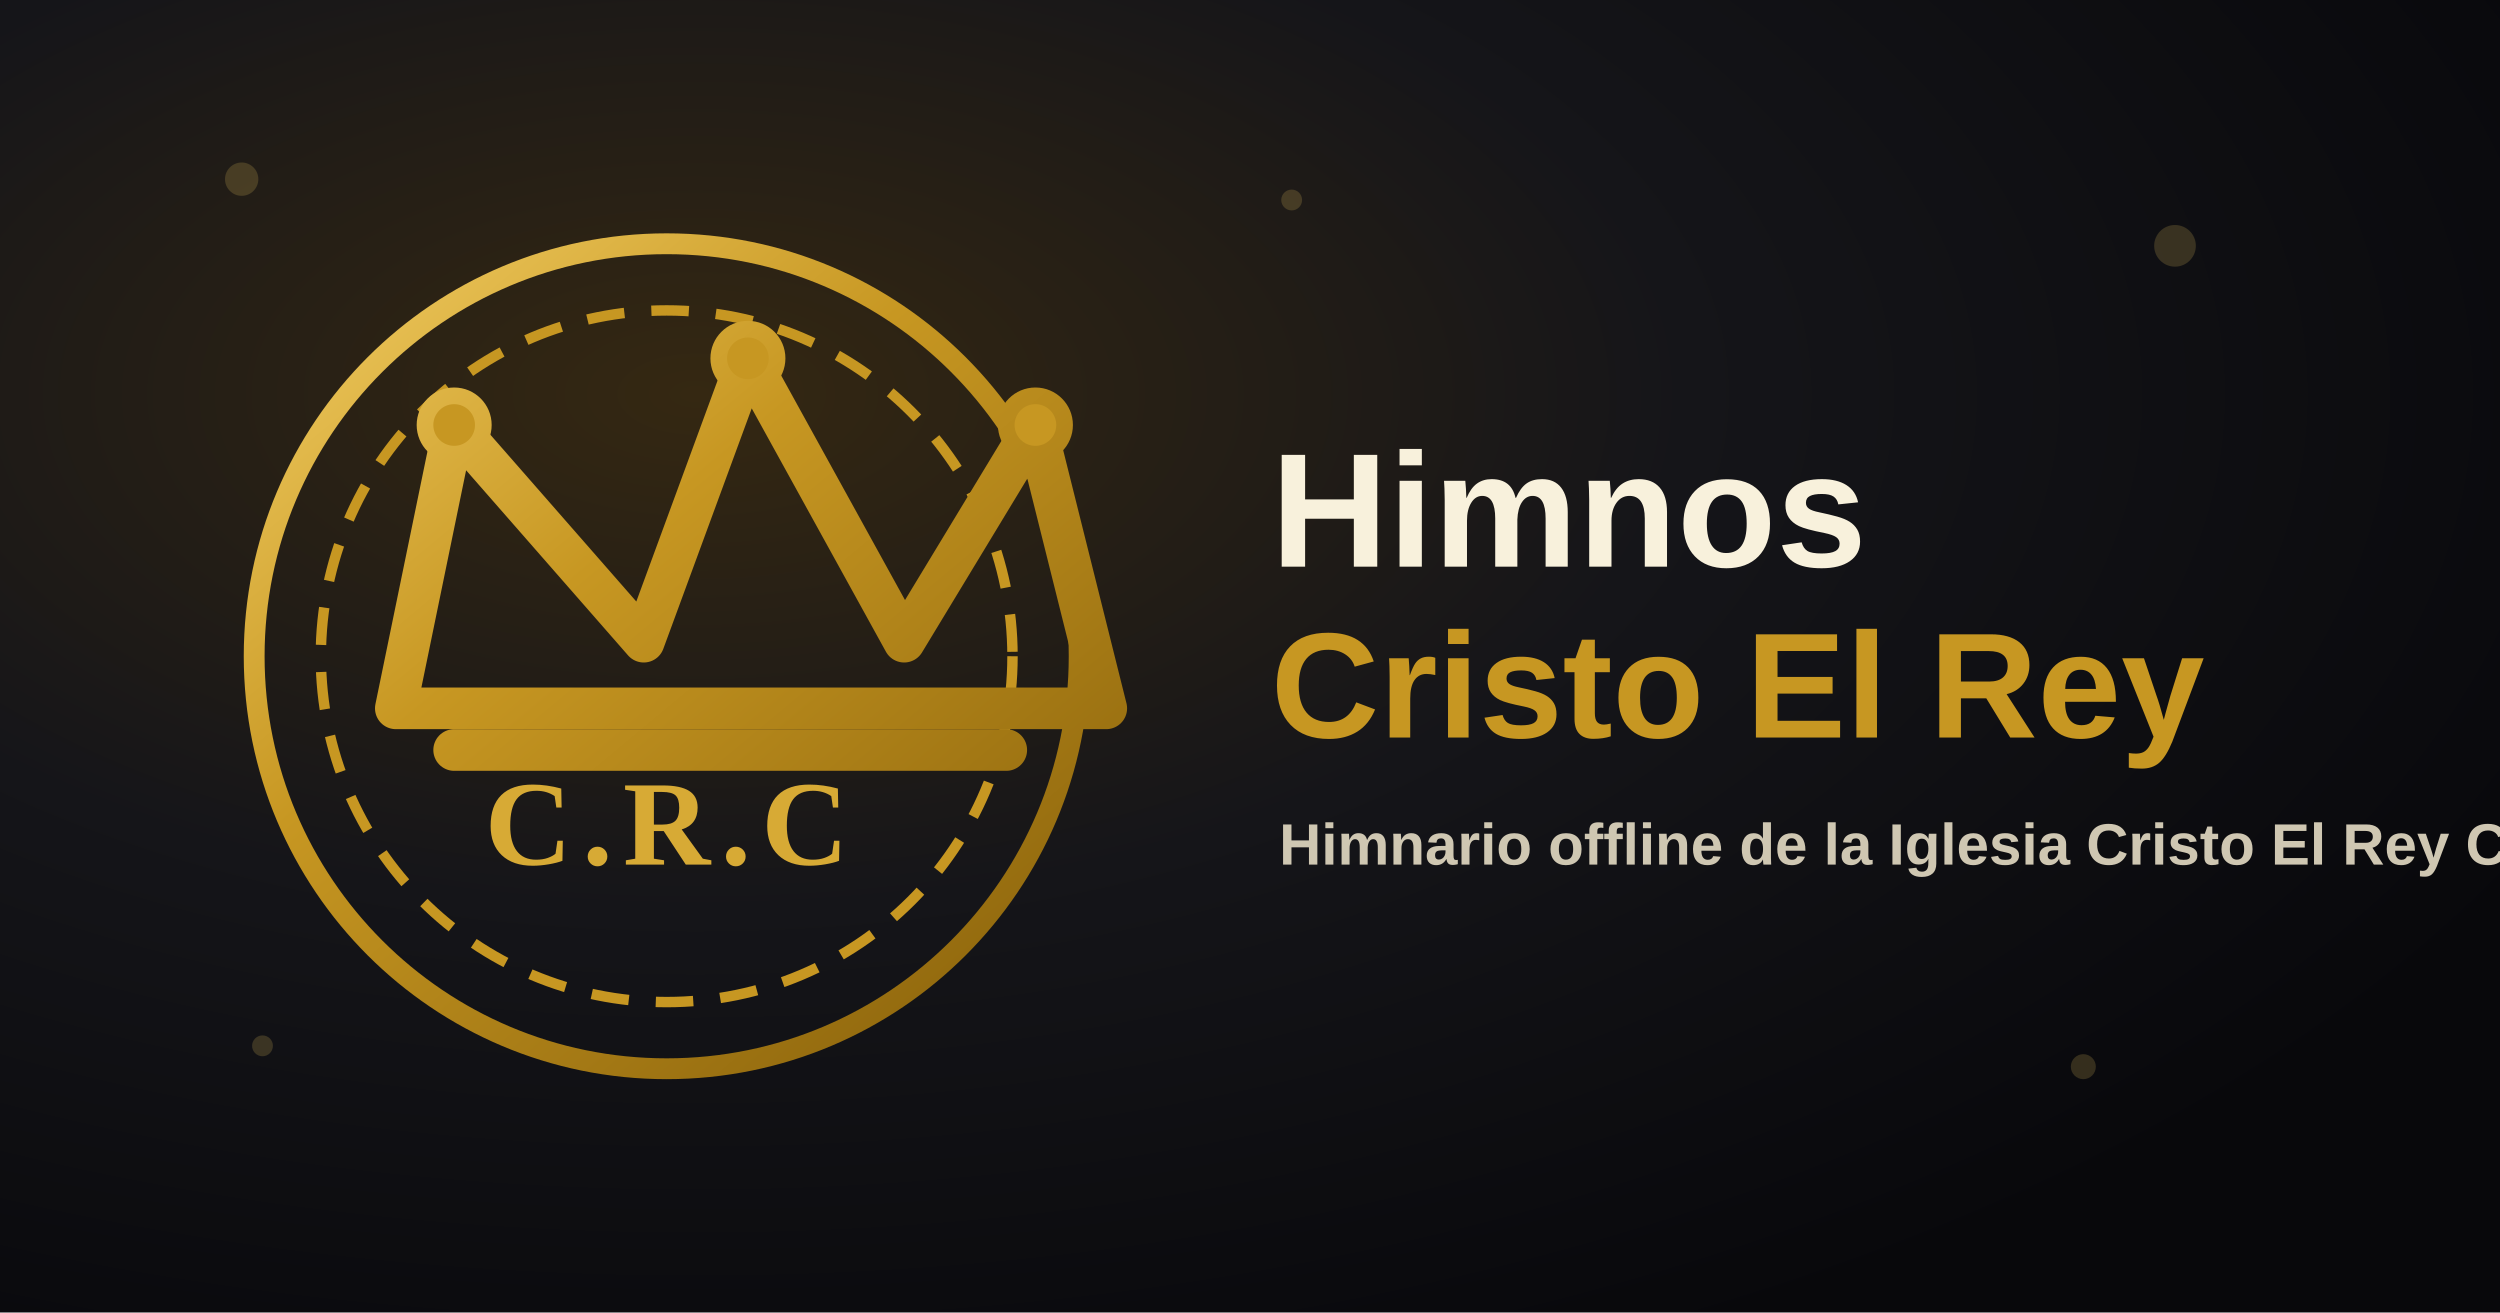
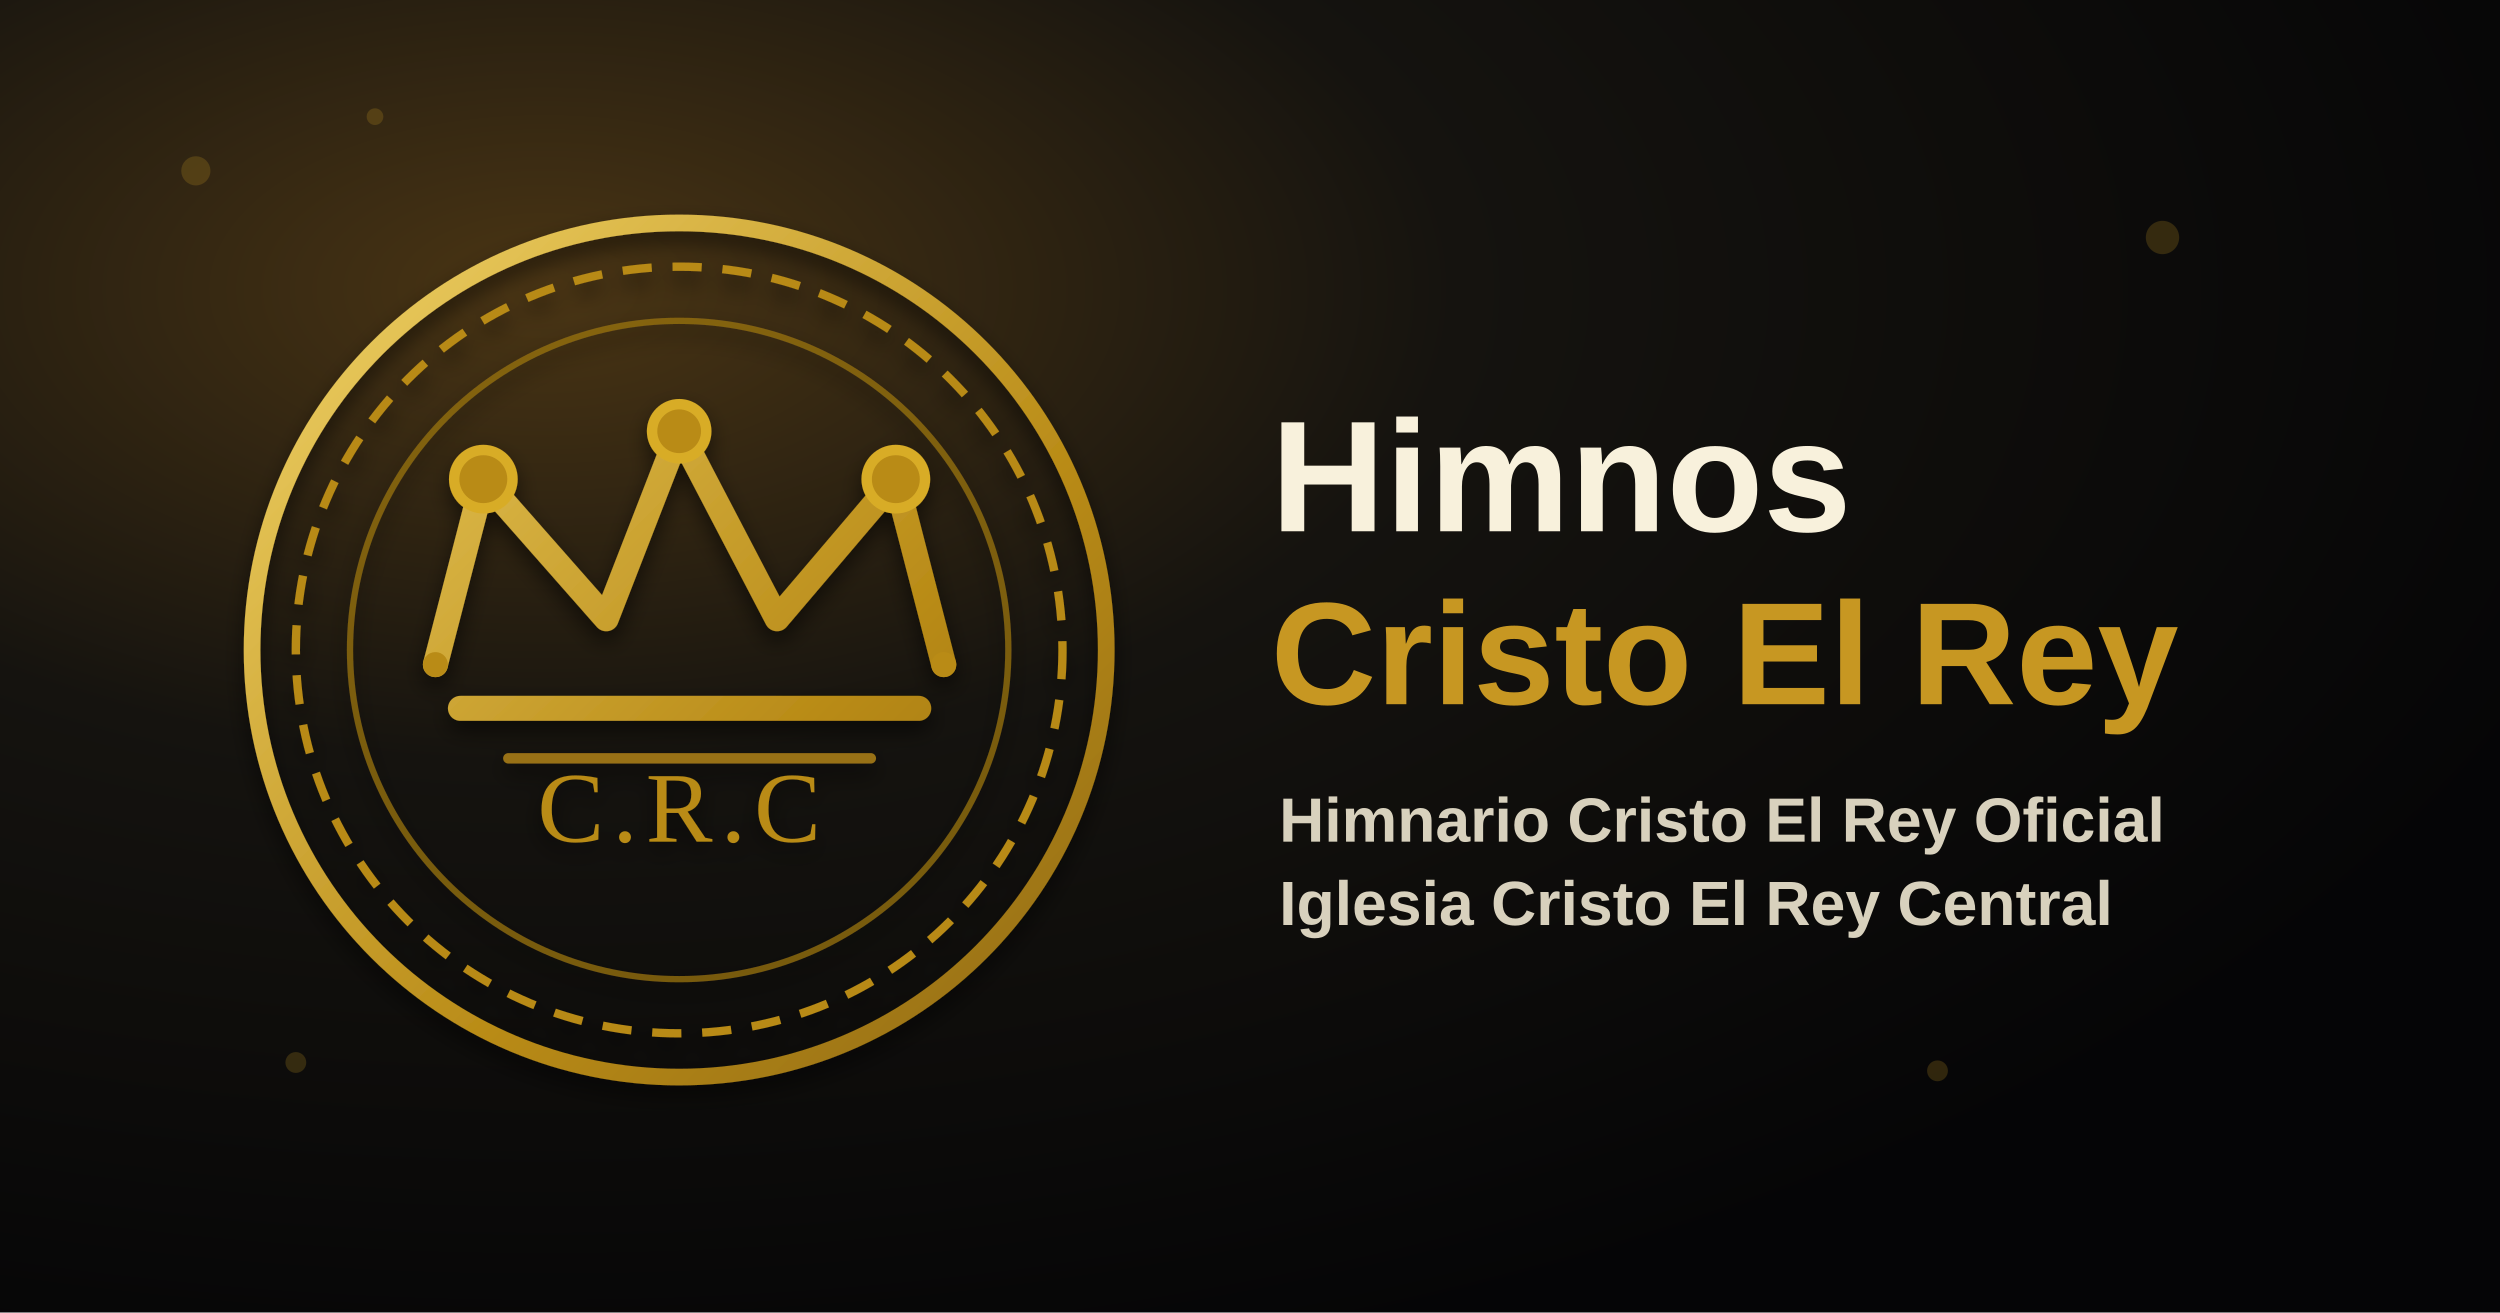
<svg xmlns="http://www.w3.org/2000/svg" viewBox="0 0 1200 630">
  <defs>
-     <radialGradient id="bg" cx="28%" cy="30%" r="82%">
-       <stop offset="0" stop-color="#352812" />
-       <stop offset="0.48" stop-color="#151519" />
-       <stop offset="1" stop-color="#08080b" />
+     <radialGradient id="bg" cx="22%" cy="22%" r="86%">
+       <stop offset="0" stop-color="#4a3514" />
+       <stop offset="0.42" stop-color="#15130f" />
+       <stop offset="1" stop-color="#050506" />
    </radialGradient>
-     <linearGradient id="gold" x1="130" y1="80" x2="480" y2="500" gradientUnits="userSpaceOnUse">
-       <stop offset="0" stop-color="#f8d56d" />
-       <stop offset="0.45" stop-color="#c79722" />
-       <stop offset="1" stop-color="#8d650c" />
+     <linearGradient id="gold" x1="95" y1="80" x2="520" y2="510" gradientUnits="userSpaceOnUse">
+       <stop offset="0" stop-color="#e8c85b" />
+       <stop offset="0.5" stop-color="#b88a16" />
+       <stop offset="1" stop-color="#7f5d0d" />
    </linearGradient>
+     <filter id="shadow" x="-20%" y="-20%" width="140%" height="140%">
+       <feDropShadow dx="0" dy="5" stdDeviation="5" flood-color="#000000" flood-opacity="0.55" />
+     </filter>
  </defs>
  <rect width="1200" height="630" fill="url(#bg)" />
-   <g opacity="0.18" fill="#f7d263">
-     <circle cx="116" cy="86" r="8" />
-     <circle cx="1044" cy="118" r="10" />
-     <circle cx="1000" cy="512" r="6" />
-     <circle cx="620" cy="96" r="5" />
-     <circle cx="126" cy="502" r="5" />
+   <g opacity="0.2" fill="#d5a522">
+     <circle cx="94" cy="82" r="7" />
+     <circle cx="180" cy="56" r="4" />
+     <circle cx="1038" cy="114" r="8" />
+     <circle cx="930" cy="514" r="5" />
+     <circle cx="142" cy="510" r="5" />
  </g>
-   <circle cx="320" cy="315" r="198" fill="none" stroke="url(#gold)" stroke-width="10" />
-   <circle cx="320" cy="315" r="166" fill="none" stroke="#c79722" stroke-width="5" stroke-dasharray="18 13" />
-   <g fill="none" stroke="url(#gold)" stroke-linecap="round" stroke-linejoin="round">
-     <path d="M190 340l28-136 91 104 50-136 75 136 63-104 34 136H190z" stroke-width="20" />
-     <path d="M218 360h265" stroke-width="20" />
-     <circle cx="218" cy="204" r="14" fill="#c79722" stroke-width="8" />
-     <circle cx="359" cy="172" r="14" fill="#c79722" stroke-width="8" />
-     <circle cx="497" cy="204" r="14" fill="#c79722" stroke-width="8" />
+   <g transform="translate(76 62)" filter="url(#shadow)">
+     <circle cx="250" cy="250" r="205" fill="none" stroke="url(#gold)" stroke-width="8" />
+     <circle cx="250" cy="250" r="184" fill="none" stroke="#b88a16" stroke-width="4" stroke-dasharray="14 10" />
+     <circle cx="250" cy="250" r="158" fill="none" stroke="#9a7315" stroke-width="3" stroke-opacity="0.75" />
+     <path d="M133 257L156 168L215 235L250 145L297 235L354 168L377 257" fill="none" stroke="url(#gold)" stroke-width="12" stroke-linecap="round" stroke-linejoin="round" />
+     <path d="M145 278H365" fill="none" stroke="url(#gold)" stroke-width="12" stroke-linecap="round" />
+     <path d="M168 302H342" fill="none" stroke="#987115" stroke-width="5" stroke-linecap="round" />
+     <circle cx="156" cy="168" r="14" fill="#b98b17" stroke="#d8ac28" stroke-width="5" />
+     <circle cx="250" cy="145" r="13" fill="#b98b17" stroke="#d8ac28" stroke-width="5" />
+     <circle cx="354" cy="168" r="14" fill="#b98b17" stroke="#d8ac28" stroke-width="5" />
+     <circle cx="133" cy="257" r="6" fill="#b98b17" />
+     <circle cx="377" cy="257" r="6" fill="#b98b17" />
+     <text x="250" y="342" text-anchor="middle" fill="#b98b17" font-family="Georgia, 'Times New Roman', serif" font-size="48" font-weight="500" letter-spacing="4">C.R.C</text>
  </g>
-   <text x="320" y="415" text-anchor="middle" fill="#d7aa35" font-family="Georgia, 'Times New Roman', serif" font-size="58" font-weight="700" letter-spacing="5">C.R.C</text>
-   <text x="610" y="272" fill="#f8f1dc" font-family="Arial, Helvetica, sans-serif" font-size="78" font-weight="900">Himnos</text>
-   <text x="610" y="354" fill="#c79722" font-family="Arial, Helvetica, sans-serif" font-size="72" font-weight="900">Cristo El Rey</text>
-   <text x="614" y="415" fill="#cfc7b2" font-family="Arial, Helvetica, sans-serif" font-size="28" font-weight="700">Himnario offline de la Iglesia Cristo El Rey Central</text>
+   <text x="610" y="255" fill="#f8f1dc" font-family="Arial, Helvetica, sans-serif" font-size="76" font-weight="900">Himnos</text>
+   <text x="610" y="338" fill="#c79722" font-family="Arial, Helvetica, sans-serif" font-size="70" font-weight="900">Cristo El Rey</text>
+   <text x="614" y="404" fill="#d8d1bd" font-family="Arial, Helvetica, sans-serif" font-size="30" font-weight="700">Himnario Cristo El Rey Oficial</text>
+   <text x="614" y="444" fill="#d8d1bd" font-family="Arial, Helvetica, sans-serif" font-size="30" font-weight="700">Iglesia Cristo El Rey Central</text>
</svg>
